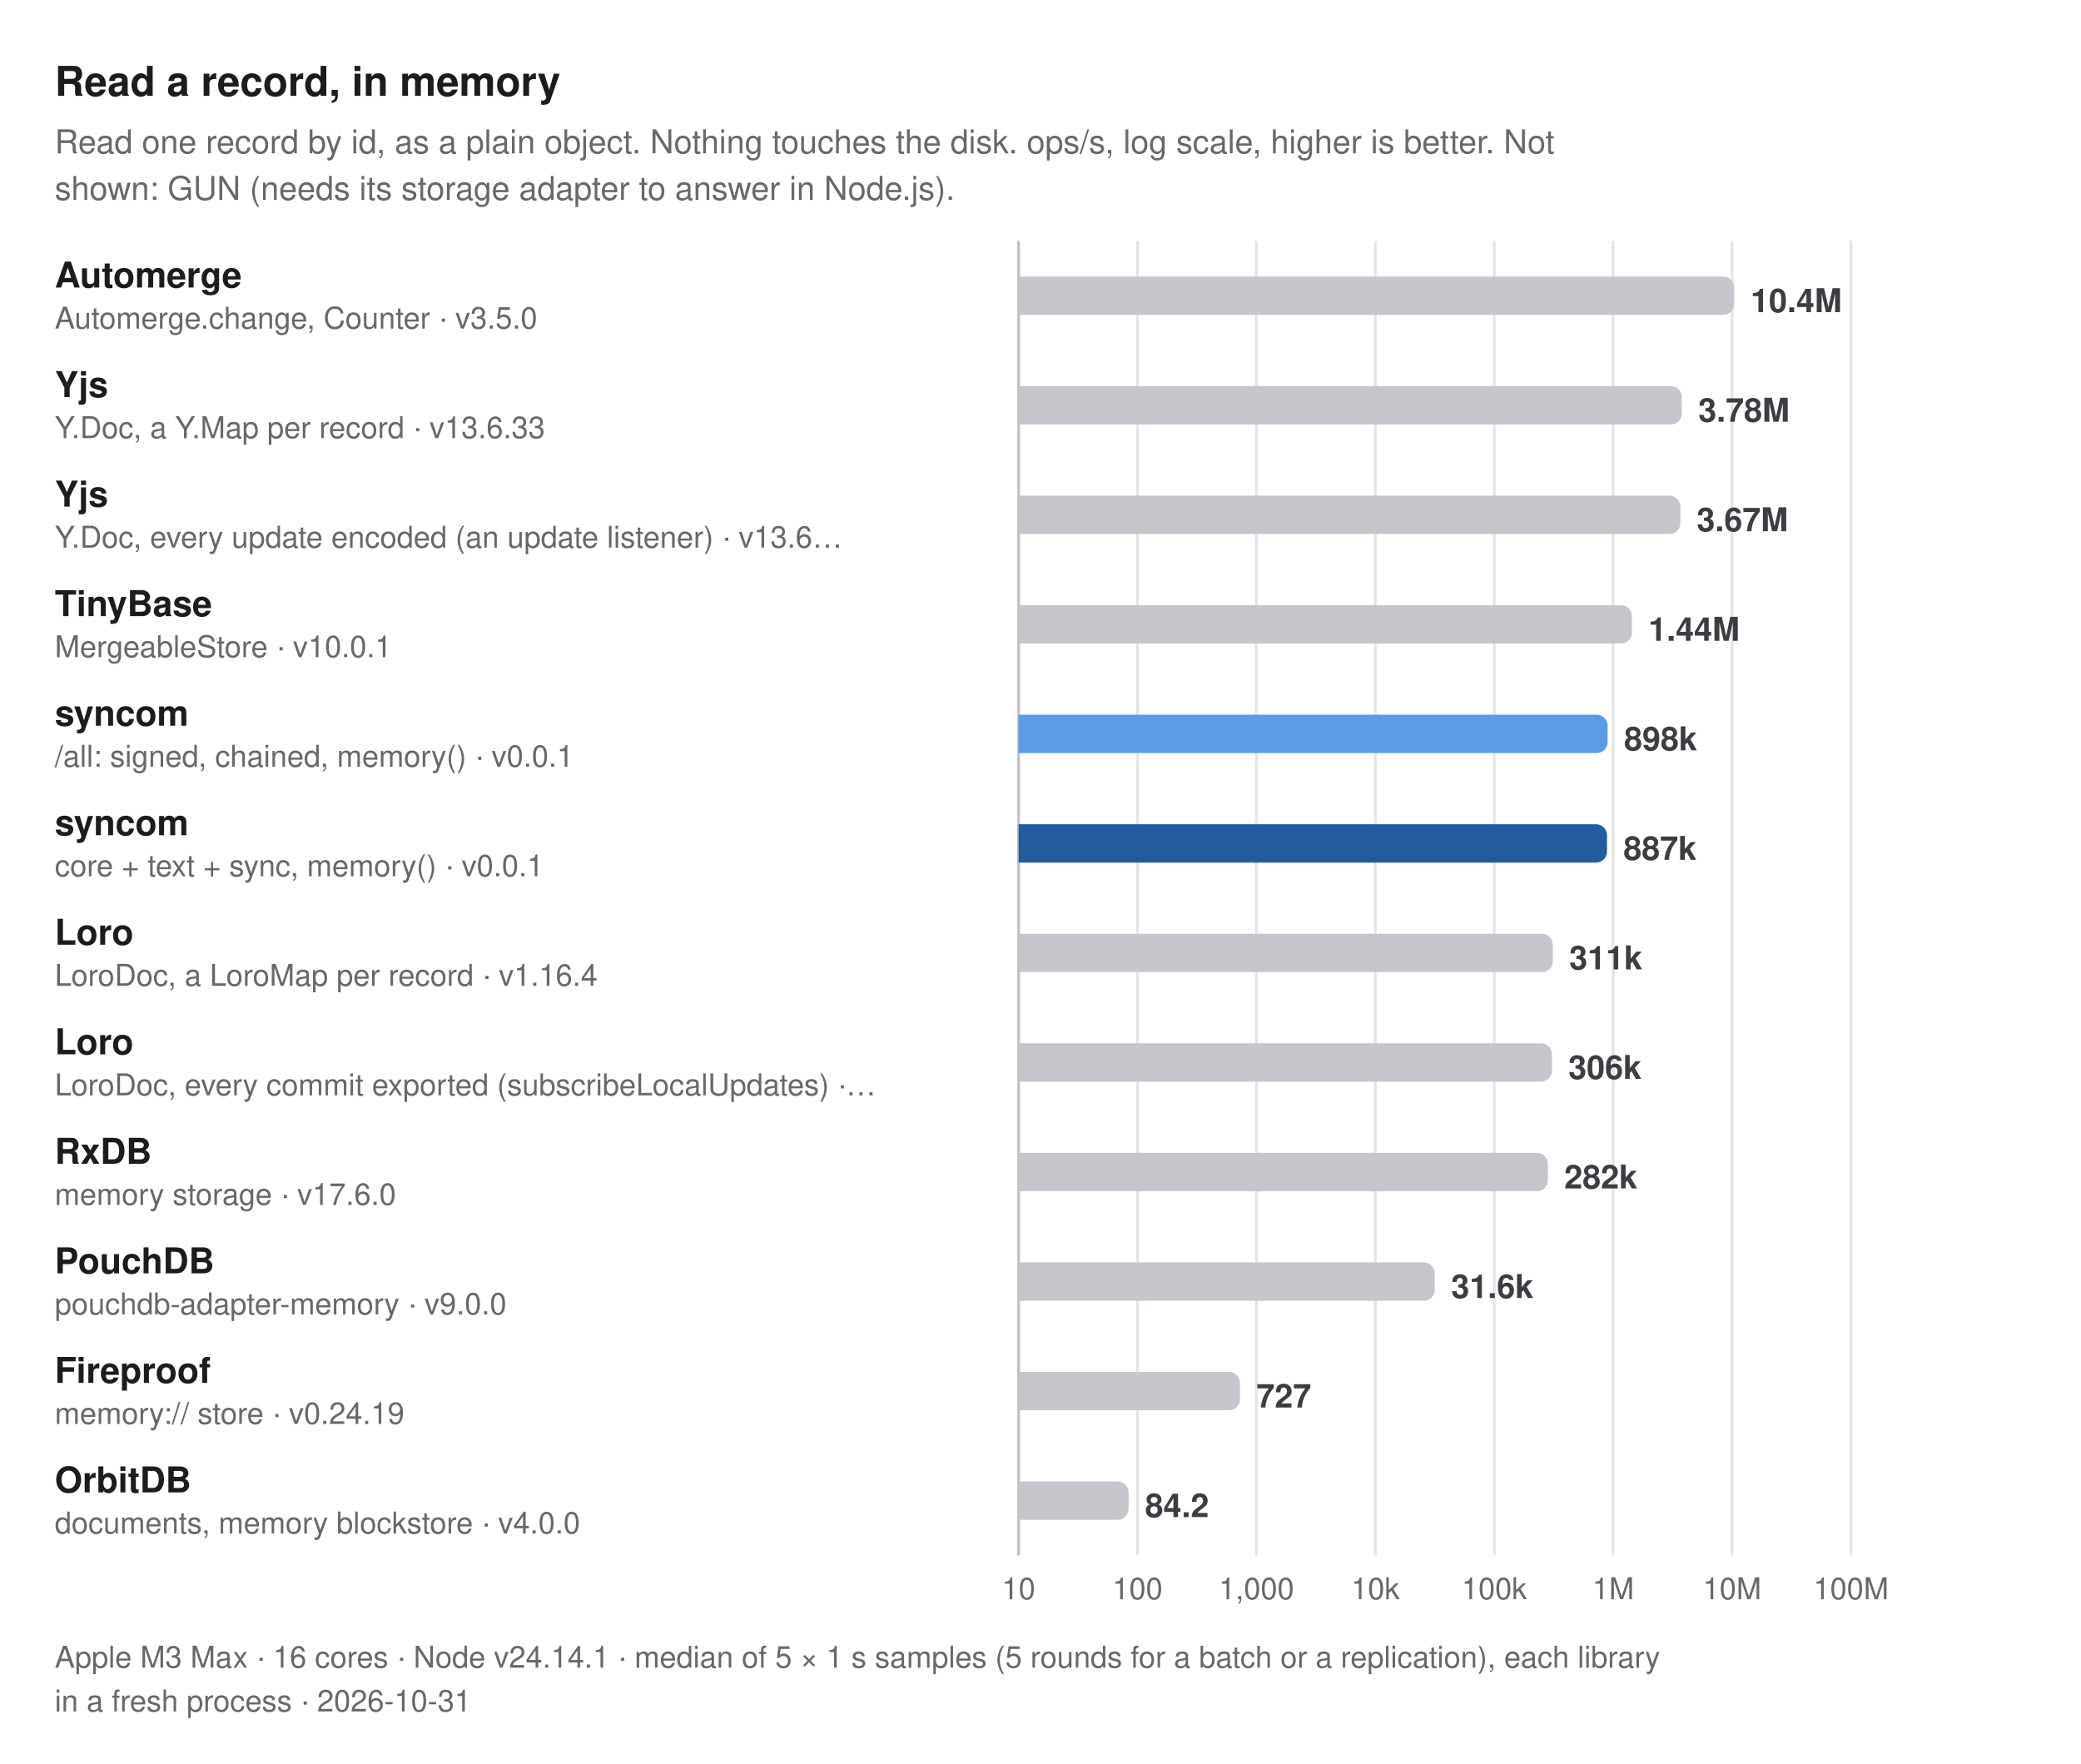
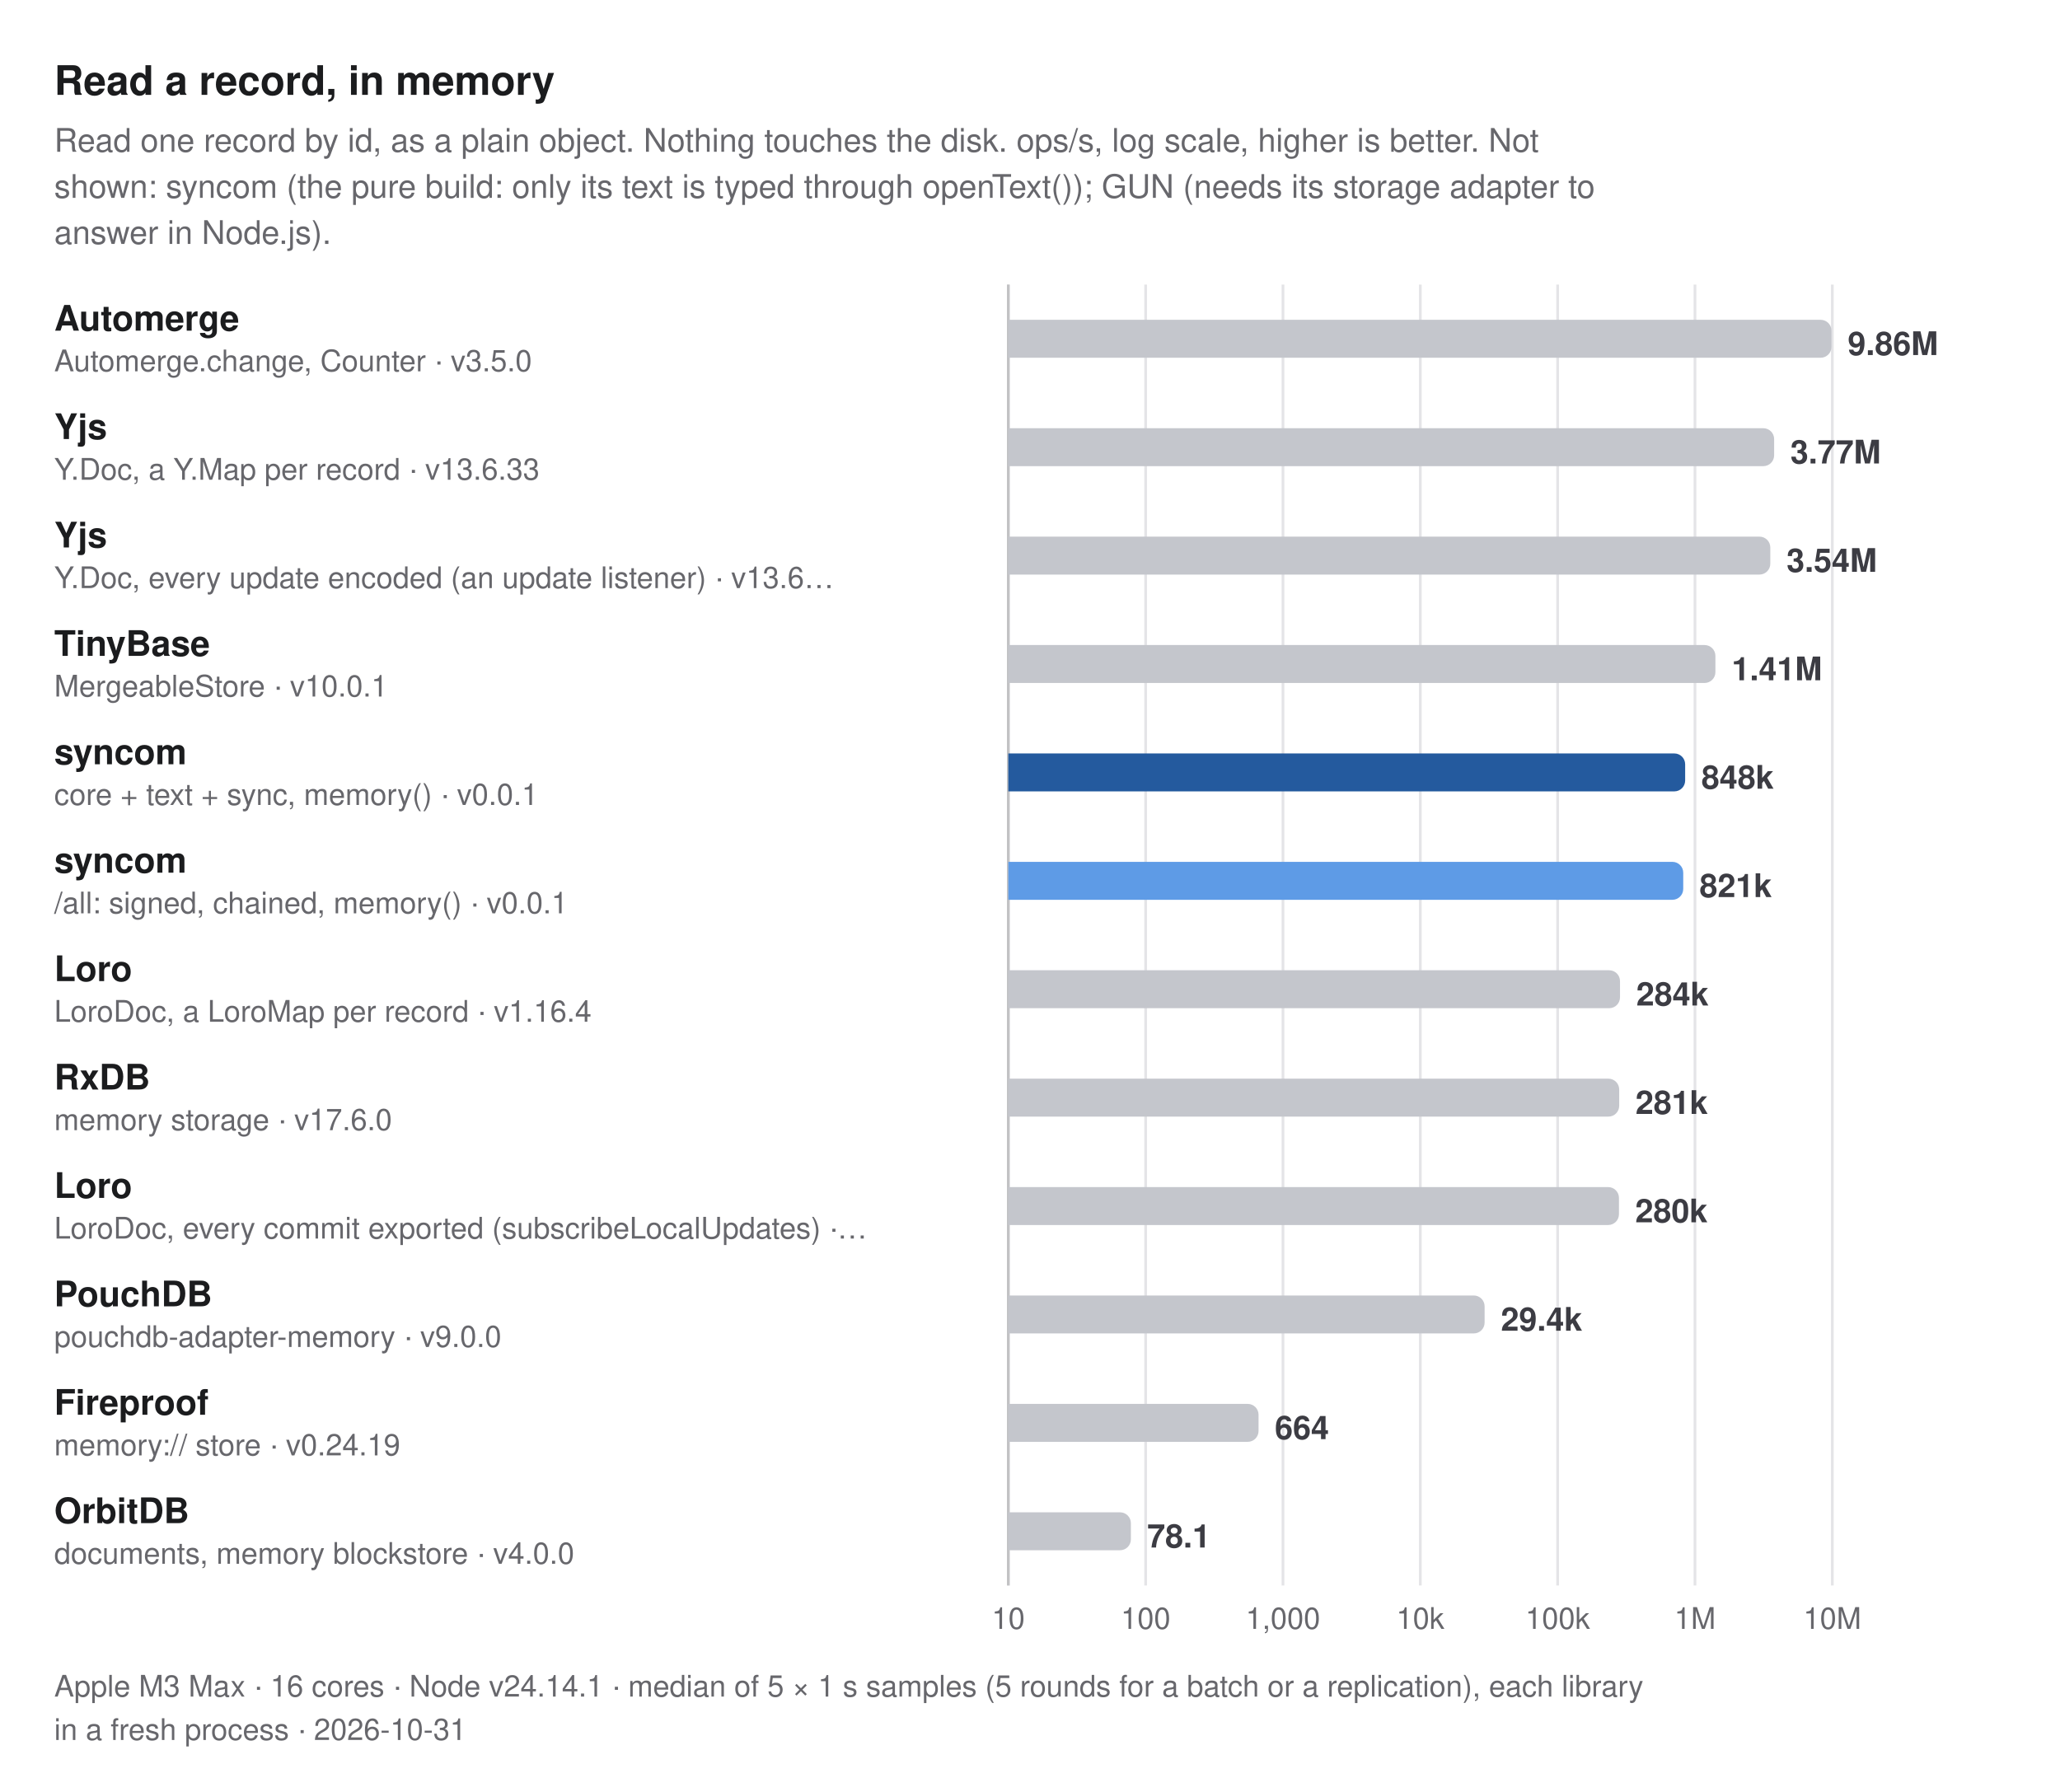
- <svg xmlns="http://www.w3.org/2000/svg" width="760" height="644" viewBox="0 0 760 644" role="img" aria-label="Read a record, in memory. Read one record by id, as a plain object. Nothing touches the disk. ops/s, log scale, higher is better. Not shown: GUN (needs its storage adapter to answer in Node.js).">
+ <svg xmlns="http://www.w3.org/2000/svg" width="760" height="661" viewBox="0 0 760 661" role="img" aria-label="Read a record, in memory. Read one record by id, as a plain object. Nothing touches the disk. ops/s, log scale, higher is better. Not shown: syncom (the pure build: only its text is typed through openText()); GUN (needs its storage adapter to answer in Node.js).">
  <style>
  text { font-family: -apple-system, BlinkMacSystemFont, "Segoe UI", Helvetica, Arial, sans-serif; }
  .title { font-size: 15px; font-weight: 700; fill: #1b1c1e; }
  .subtitle, .caption { font-size: 12px; fill: #67676c; }
  .caption { font-size: 11px; }
  .group { font-size: 11px; font-weight: 600; letter-spacing: 0.06em; fill: #67676c; }
  .label { font-size: 13px; font-weight: 600; fill: #1b1c1e; }
  .label.primary, .label.secondary { font-weight: 700; }
  .sublabel { font-size: 11px; fill: #67676c; }
  .value { font-size: 12px; font-weight: 600; fill: #3c3c43; font-variant-numeric: tabular-nums; }
  .value.small { font-size: 10px; }
  .legend { font-size: 11px; fill: #3c3c43; }
  .tick { font-size: 11px; fill: #67676c; font-variant-numeric: tabular-nums; }
  .grid { stroke: #e4e4e7; stroke-width: 1; }
  .axis { stroke: #c2c2c4; stroke-width: 1; }
  .ref { stroke: #67676c; stroke-width: 1; stroke-dasharray: 3 3; }
  .bar { fill: #c4c6cc; }
  .bar.primary { fill: #245a9e; }
  .bar.secondary { fill: #5e9be6; }
  @media (prefers-color-scheme: dark) {
    .title, .label { fill: #dfdfd6; }
    .subtitle, .caption, .group, .sublabel, .tick { fill: #98989f; }
    .value, .legend { fill: #c2c2c4; }
    .grid { stroke: #2e2e32; }
    .axis { stroke: #48484c; }
    .ref { stroke: #98989f; }
    .bar { fill: #46474e; }
    .bar.primary { fill: #8dbcf2; }
    .bar.secondary { fill: #3d7bd0; }
  }
</style>
  <text class="title" x="20" y="35">Read a record, in memory</text>
  <text class="subtitle" x="20" y="56">Read one record by id, as a plain object. Nothing touches the disk. ops/s, log scale, higher is better. Not</text>
-   <text class="subtitle" x="20" y="73">shown: GUN (needs its storage adapter to answer in Node.js).</text>
-   <line class="grid" x1="372" y1="88" x2="372" y2="568" />
-   <text class="tick" x="372" y="584" text-anchor="middle">10</text>
-   <line class="grid" x1="415.429" y1="88" x2="415.429" y2="568" />
-   <text class="tick" x="415.429" y="584" text-anchor="middle">100</text>
-   <line class="grid" x1="458.857" y1="88" x2="458.857" y2="568" />
-   <text class="tick" x="458.857" y="584" text-anchor="middle">1,000</text>
-   <line class="grid" x1="502.286" y1="88" x2="502.286" y2="568" />
-   <text class="tick" x="502.286" y="584" text-anchor="middle">10k</text>
-   <line class="grid" x1="545.714" y1="88" x2="545.714" y2="568" />
-   <text class="tick" x="545.714" y="584" text-anchor="middle">100k</text>
-   <line class="grid" x1="589.143" y1="88" x2="589.143" y2="568" />
-   <text class="tick" x="589.143" y="584" text-anchor="middle">1M</text>
-   <line class="grid" x1="632.571" y1="88" x2="632.571" y2="568" />
-   <text class="tick" x="632.571" y="584" text-anchor="middle">10M</text>
-   <line class="grid" x1="676" y1="88" x2="676" y2="568" />
-   <text class="tick" x="676" y="584" text-anchor="middle">100M</text>
-   <line class="axis" x1="372" y1="88" x2="372" y2="568" />
+   <text class="subtitle" x="20" y="73">shown: syncom (the pure build: only its text is typed through openText()); GUN (needs its storage adapter to</text>
+   <text class="subtitle" x="20" y="90">answer in Node.js).</text>
+   <line class="grid" x1="372" y1="105" x2="372" y2="585" />
+   <text class="tick" x="372" y="601" text-anchor="middle">10</text>
+   <line class="grid" x1="422.667" y1="105" x2="422.667" y2="585" />
+   <text class="tick" x="422.667" y="601" text-anchor="middle">100</text>
+   <line class="grid" x1="473.333" y1="105" x2="473.333" y2="585" />
+   <text class="tick" x="473.333" y="601" text-anchor="middle">1,000</text>
+   <line class="grid" x1="524" y1="105" x2="524" y2="585" />
+   <text class="tick" x="524" y="601" text-anchor="middle">10k</text>
+   <line class="grid" x1="574.667" y1="105" x2="574.667" y2="585" />
+   <text class="tick" x="574.667" y="601" text-anchor="middle">100k</text>
+   <line class="grid" x1="625.333" y1="105" x2="625.333" y2="585" />
+   <text class="tick" x="625.333" y="601" text-anchor="middle">1M</text>
+   <line class="grid" x1="676" y1="105" x2="676" y2="585" />
+   <text class="tick" x="676" y="601" text-anchor="middle">10M</text>
+   <line class="axis" x1="372" y1="105" x2="372" y2="585" />
  <g>
-     <text class="label" x="20" y="105">Automerge</text>
-     <text class="sublabel" x="20" y="120">Automerge.change, Counter · v3.5.0</text>
-     <path class="bar" d="M372,101H629.336A4,4 0 0 1 633.336,105V111A4,4 0 0 1 629.336,115H372Z" />
-     <text class="value" x="639.336" y="114">10.4M</text>
+     <text class="label" x="20" y="122">Automerge</text>
+     <text class="sublabel" x="20" y="137">Automerge.change, Counter · v3.5.0</text>
+     <path class="bar" d="M372,118H671.688A4,4 0 0 1 675.688,122V128A4,4 0 0 1 671.688,132H372Z" />
+     <text class="value" x="681.688" y="131">9.86M</text>
  </g>
  <g>
-     <text class="label" x="20" y="145">Yjs</text>
-     <text class="sublabel" x="20" y="160">Y.Doc, a Y.Map per record · v13.6.33</text>
-     <path class="bar" d="M372,141H610.227A4,4 0 0 1 614.227,145V151A4,4 0 0 1 610.227,155H372Z" />
-     <text class="value" x="620.227" y="154">3.78M</text>
+     <text class="label" x="20" y="162">Yjs</text>
+     <text class="sublabel" x="20" y="177">Y.Doc, a Y.Map per record · v13.6.33</text>
+     <path class="bar" d="M372,158H650.537A4,4 0 0 1 654.537,162V168A4,4 0 0 1 650.537,172H372Z" />
+     <text class="value" x="660.537" y="171">3.77M</text>
  </g>
  <g>
-     <text class="label" x="20" y="185">Yjs</text>
-     <text class="sublabel" x="20" y="200">Y.Doc, every update encoded (an update listener) · v13.6…</text>
-     <path class="bar" d="M372,181H609.684A4,4 0 0 1 613.684,185V191A4,4 0 0 1 609.684,195H372Z" />
-     <text class="value" x="619.684" y="194">3.67M</text>
+     <text class="label" x="20" y="202">Yjs</text>
+     <text class="sublabel" x="20" y="217">Y.Doc, every update encoded (an update listener) · v13.6…</text>
+     <path class="bar" d="M372,198H649.122A4,4 0 0 1 653.122,202V208A4,4 0 0 1 649.122,212H372Z" />
+     <text class="value" x="659.122" y="211">3.54M</text>
  </g>
  <g>
-     <text class="label" x="20" y="225">TinyBase</text>
-     <text class="sublabel" x="20" y="240">MergeableStore · v10.0.1</text>
-     <path class="bar" d="M372,221H591.99A4,4 0 0 1 595.99,225V231A4,4 0 0 1 591.99,235H372Z" />
-     <text class="value" x="601.99" y="234">1.44M</text>
+     <text class="label" x="20" y="242">TinyBase</text>
+     <text class="sublabel" x="20" y="257">MergeableStore · v10.0.1</text>
+     <path class="bar" d="M372,238H628.871A4,4 0 0 1 632.871,242V248A4,4 0 0 1 628.871,252H372Z" />
+     <text class="value" x="638.871" y="251">1.41M</text>
  </g>
  <g>
-     <text class="label secondary" x="20" y="265">syncom</text>
-     <text class="sublabel" x="20" y="280">/all: signed, chained, memory() · v0.0.1</text>
-     <path class="bar secondary" d="M372,261H583.114A4,4 0 0 1 587.114,265V271A4,4 0 0 1 583.114,275H372Z" />
-     <text class="value" x="593.114" y="274">898k</text>
+     <text class="label primary" x="20" y="282">syncom</text>
+     <text class="sublabel" x="20" y="297">core + text + sync, memory() · v0.0.1</text>
+     <path class="bar primary" d="M372,278H617.709A4,4 0 0 1 621.709,282V288A4,4 0 0 1 617.709,292H372Z" />
+     <text class="value" x="627.709" y="291">848k</text>
  </g>
  <g>
-     <text class="label primary" x="20" y="305">syncom</text>
-     <text class="sublabel" x="20" y="320">core + text + sync, memory() · v0.0.1</text>
-     <path class="bar primary" d="M372,301H582.89A4,4 0 0 1 586.89,305V311A4,4 0 0 1 582.89,315H372Z" />
-     <text class="value" x="592.89" y="314">887k</text>
+     <text class="label secondary" x="20" y="322">syncom</text>
+     <text class="sublabel" x="20" y="337">/all: signed, chained, memory() · v0.0.1</text>
+     <path class="bar secondary" d="M372,318H617A4,4 0 0 1 621,322V328A4,4 0 0 1 617,332H372Z" />
+     <text class="value" x="627" y="331">821k</text>
  </g>
  <g>
-     <text class="label" x="20" y="345">Loro</text>
-     <text class="sublabel" x="20" y="360">LoroDoc, a LoroMap per record · v1.16.4</text>
-     <path class="bar" d="M372,341H563.114A4,4 0 0 1 567.114,345V351A4,4 0 0 1 563.114,355H372Z" />
-     <text class="value" x="573.114" y="354">311k</text>
+     <text class="label" x="20" y="362">Loro</text>
+     <text class="sublabel" x="20" y="377">LoroDoc, a LoroMap per record · v1.16.4</text>
+     <path class="bar" d="M372,358H593.672A4,4 0 0 1 597.672,362V368A4,4 0 0 1 593.672,372H372Z" />
+     <text class="value" x="603.672" y="371">284k</text>
  </g>
  <g>
-     <text class="label" x="20" y="385">Loro</text>
-     <text class="sublabel" x="20" y="400">LoroDoc, every commit exported (subscribeLocalUpdates) ·…</text>
-     <path class="bar" d="M372,381H562.79A4,4 0 0 1 566.79,385V391A4,4 0 0 1 562.79,395H372Z" />
-     <text class="value" x="572.79" y="394">306k</text>
+     <text class="label" x="20" y="402">RxDB</text>
+     <text class="sublabel" x="20" y="417">memory storage · v17.6.0</text>
+     <path class="bar" d="M372,398H593.381A4,4 0 0 1 597.381,402V408A4,4 0 0 1 593.381,412H372Z" />
+     <text class="value" x="603.381" y="411">281k</text>
  </g>
  <g>
-     <text class="label" x="20" y="425">RxDB</text>
-     <text class="sublabel" x="20" y="440">memory storage · v17.6.0</text>
-     <path class="bar" d="M372,421H561.287A4,4 0 0 1 565.287,425V431A4,4 0 0 1 561.287,435H372Z" />
-     <text class="value" x="571.287" y="434">282k</text>
+     <text class="label" x="20" y="442">Loro</text>
+     <text class="sublabel" x="20" y="457">LoroDoc, every commit exported (subscribeLocalUpdates) ·…</text>
+     <path class="bar" d="M372,438H593.291A4,4 0 0 1 597.291,442V448A4,4 0 0 1 593.291,452H372Z" />
+     <text class="value" x="603.291" y="451">280k</text>
  </g>
  <g>
-     <text class="label" x="20" y="465">PouchDB</text>
-     <text class="sublabel" x="20" y="480">pouchdb-adapter-memory · v9.0.0</text>
-     <path class="bar" d="M372,461H519.991A4,4 0 0 1 523.991,465V471A4,4 0 0 1 519.991,475H372Z" />
-     <text class="value" x="529.991" y="474">31.6k</text>
+     <text class="label" x="20" y="482">PouchDB</text>
+     <text class="sublabel" x="20" y="497">pouchdb-adapter-memory · v9.0.0</text>
+     <path class="bar" d="M372,478H543.721A4,4 0 0 1 547.721,482V488A4,4 0 0 1 543.721,492H372Z" />
+     <text class="value" x="553.721" y="491">29.4k</text>
  </g>
  <g>
-     <text class="label" x="20" y="505">Fireproof</text>
-     <text class="sublabel" x="20" y="520">memory:// store · v0.24.19</text>
-     <path class="bar" d="M372,501H448.852A4,4 0 0 1 452.852,505V511A4,4 0 0 1 448.852,515H372Z" />
-     <text class="value" x="458.852" y="514">727</text>
+     <text class="label" x="20" y="522">Fireproof</text>
+     <text class="sublabel" x="20" y="537">memory:// store · v0.24.19</text>
+     <path class="bar" d="M372,518H460.32A4,4 0 0 1 464.32,522V528A4,4 0 0 1 460.32,532H372Z" />
+     <text class="value" x="470.32" y="531">664</text>
  </g>
  <g>
-     <text class="label" x="20" y="545">OrbitDB</text>
-     <text class="sublabel" x="20" y="560">documents, memory blockstore · v4.0.0</text>
-     <path class="bar" d="M372,541H408.179A4,4 0 0 1 412.179,545V551A4,4 0 0 1 408.179,555H372Z" />
-     <text class="value" x="418.179" y="554">84.2</text>
+     <text class="label" x="20" y="562">OrbitDB</text>
+     <text class="sublabel" x="20" y="577">documents, memory blockstore · v4.0.0</text>
+     <path class="bar" d="M372,558H413.218A4,4 0 0 1 417.218,562V568A4,4 0 0 1 413.218,572H372Z" />
+     <text class="value" x="423.218" y="571">78.1</text>
  </g>
-   <text class="caption" x="20" y="609">Apple M3 Max · 16 cores · Node v24.14.1 · median of 5 × 1 s samples (5 rounds for a batch or a replication), each library</text>
-   <text class="caption" x="20" y="625">in a fresh process · 2026-10-31</text>
+   <text class="caption" x="20" y="626">Apple M3 Max · 16 cores · Node v24.14.1 · median of 5 × 1 s samples (5 rounds for a batch or a replication), each library</text>
+   <text class="caption" x="20" y="642">in a fresh process · 2026-10-31</text>
</svg>
